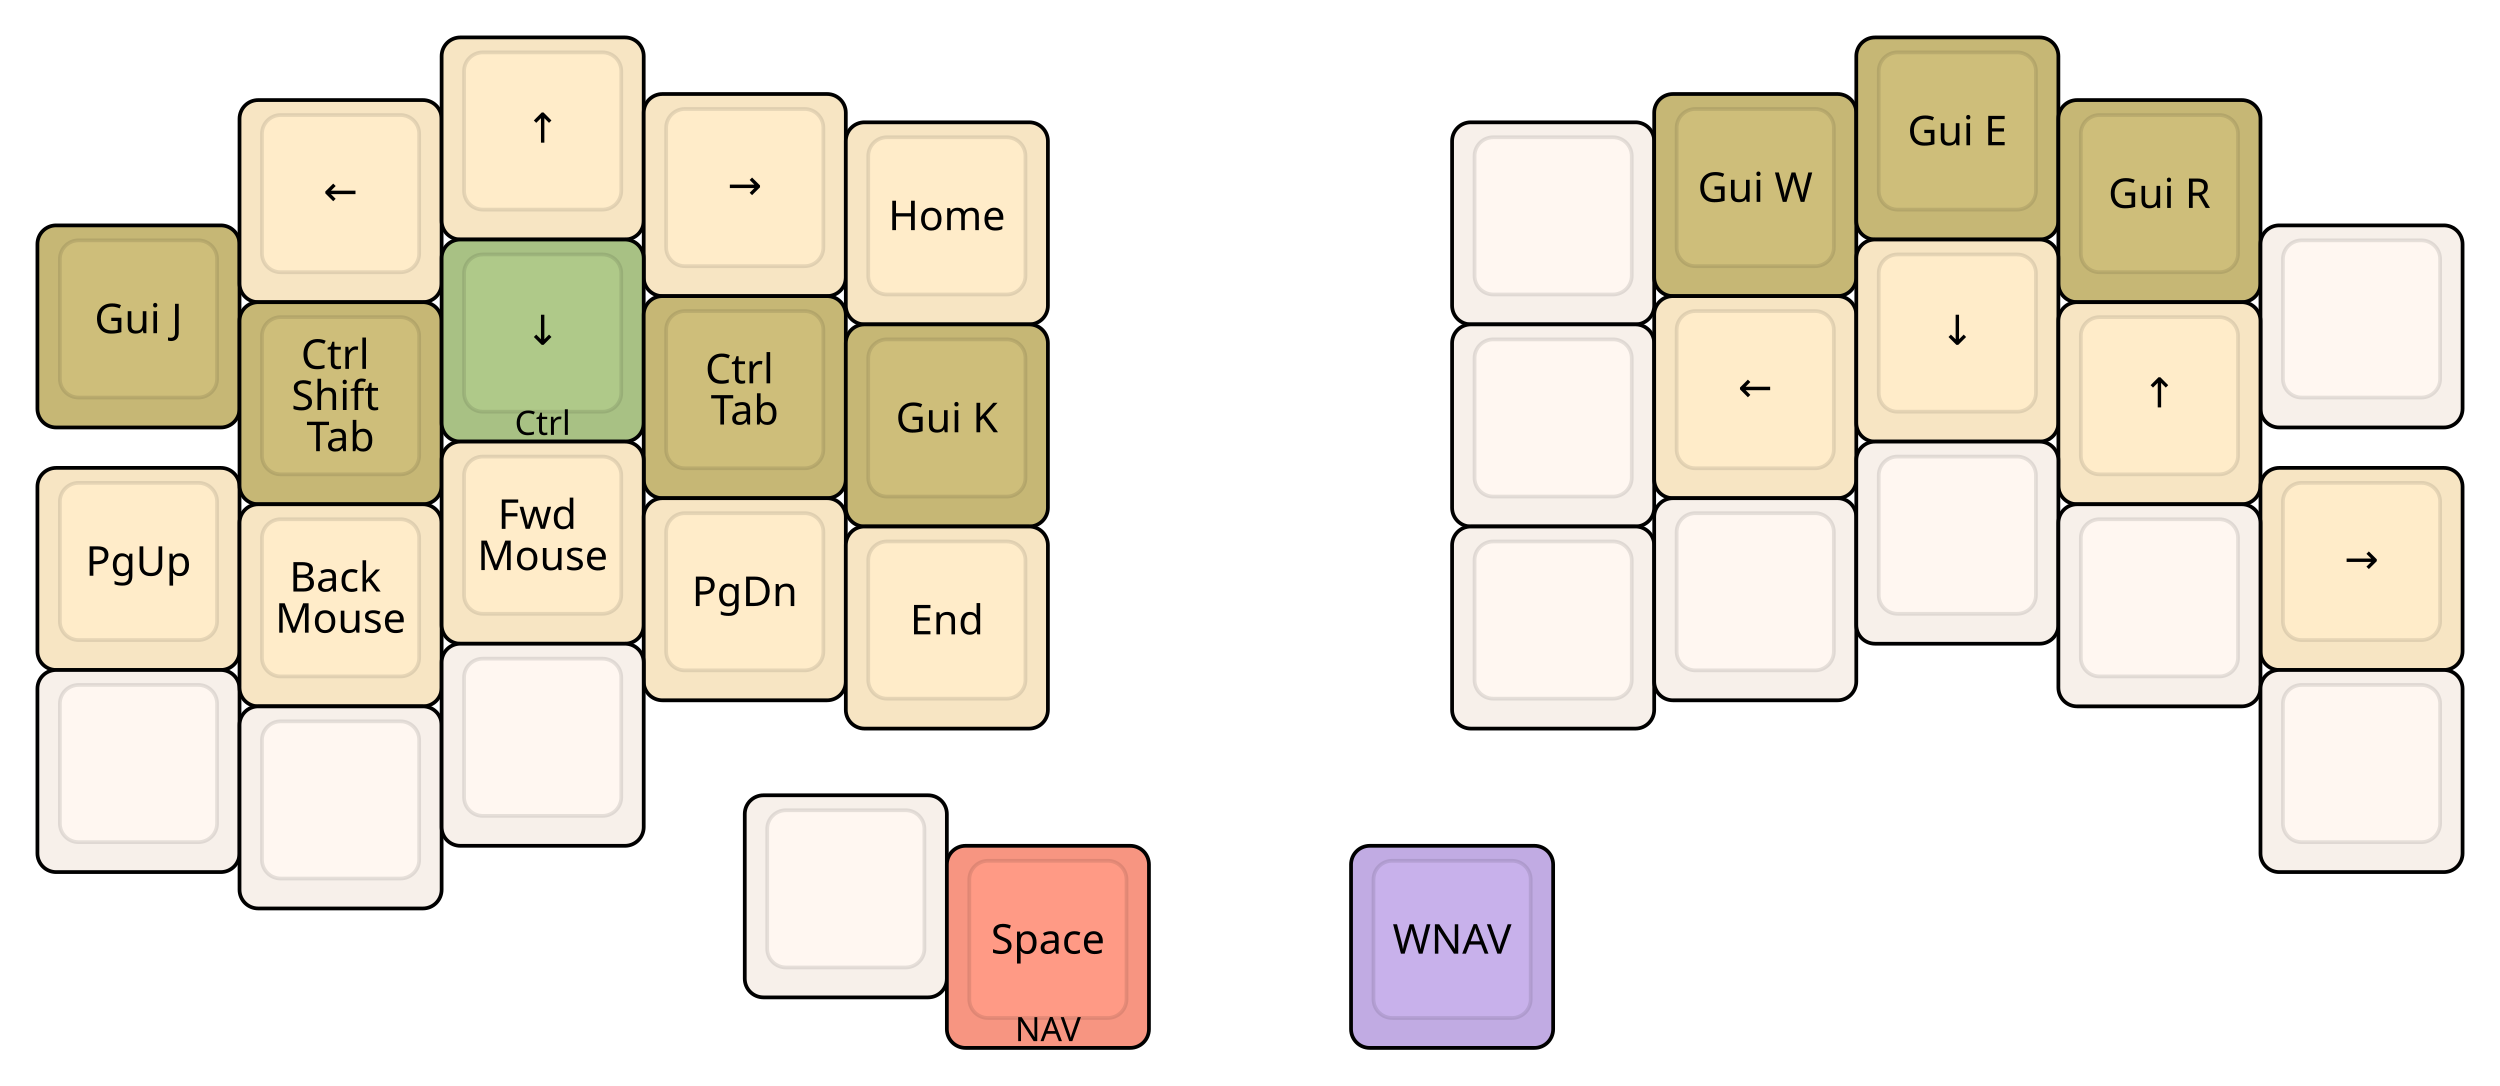
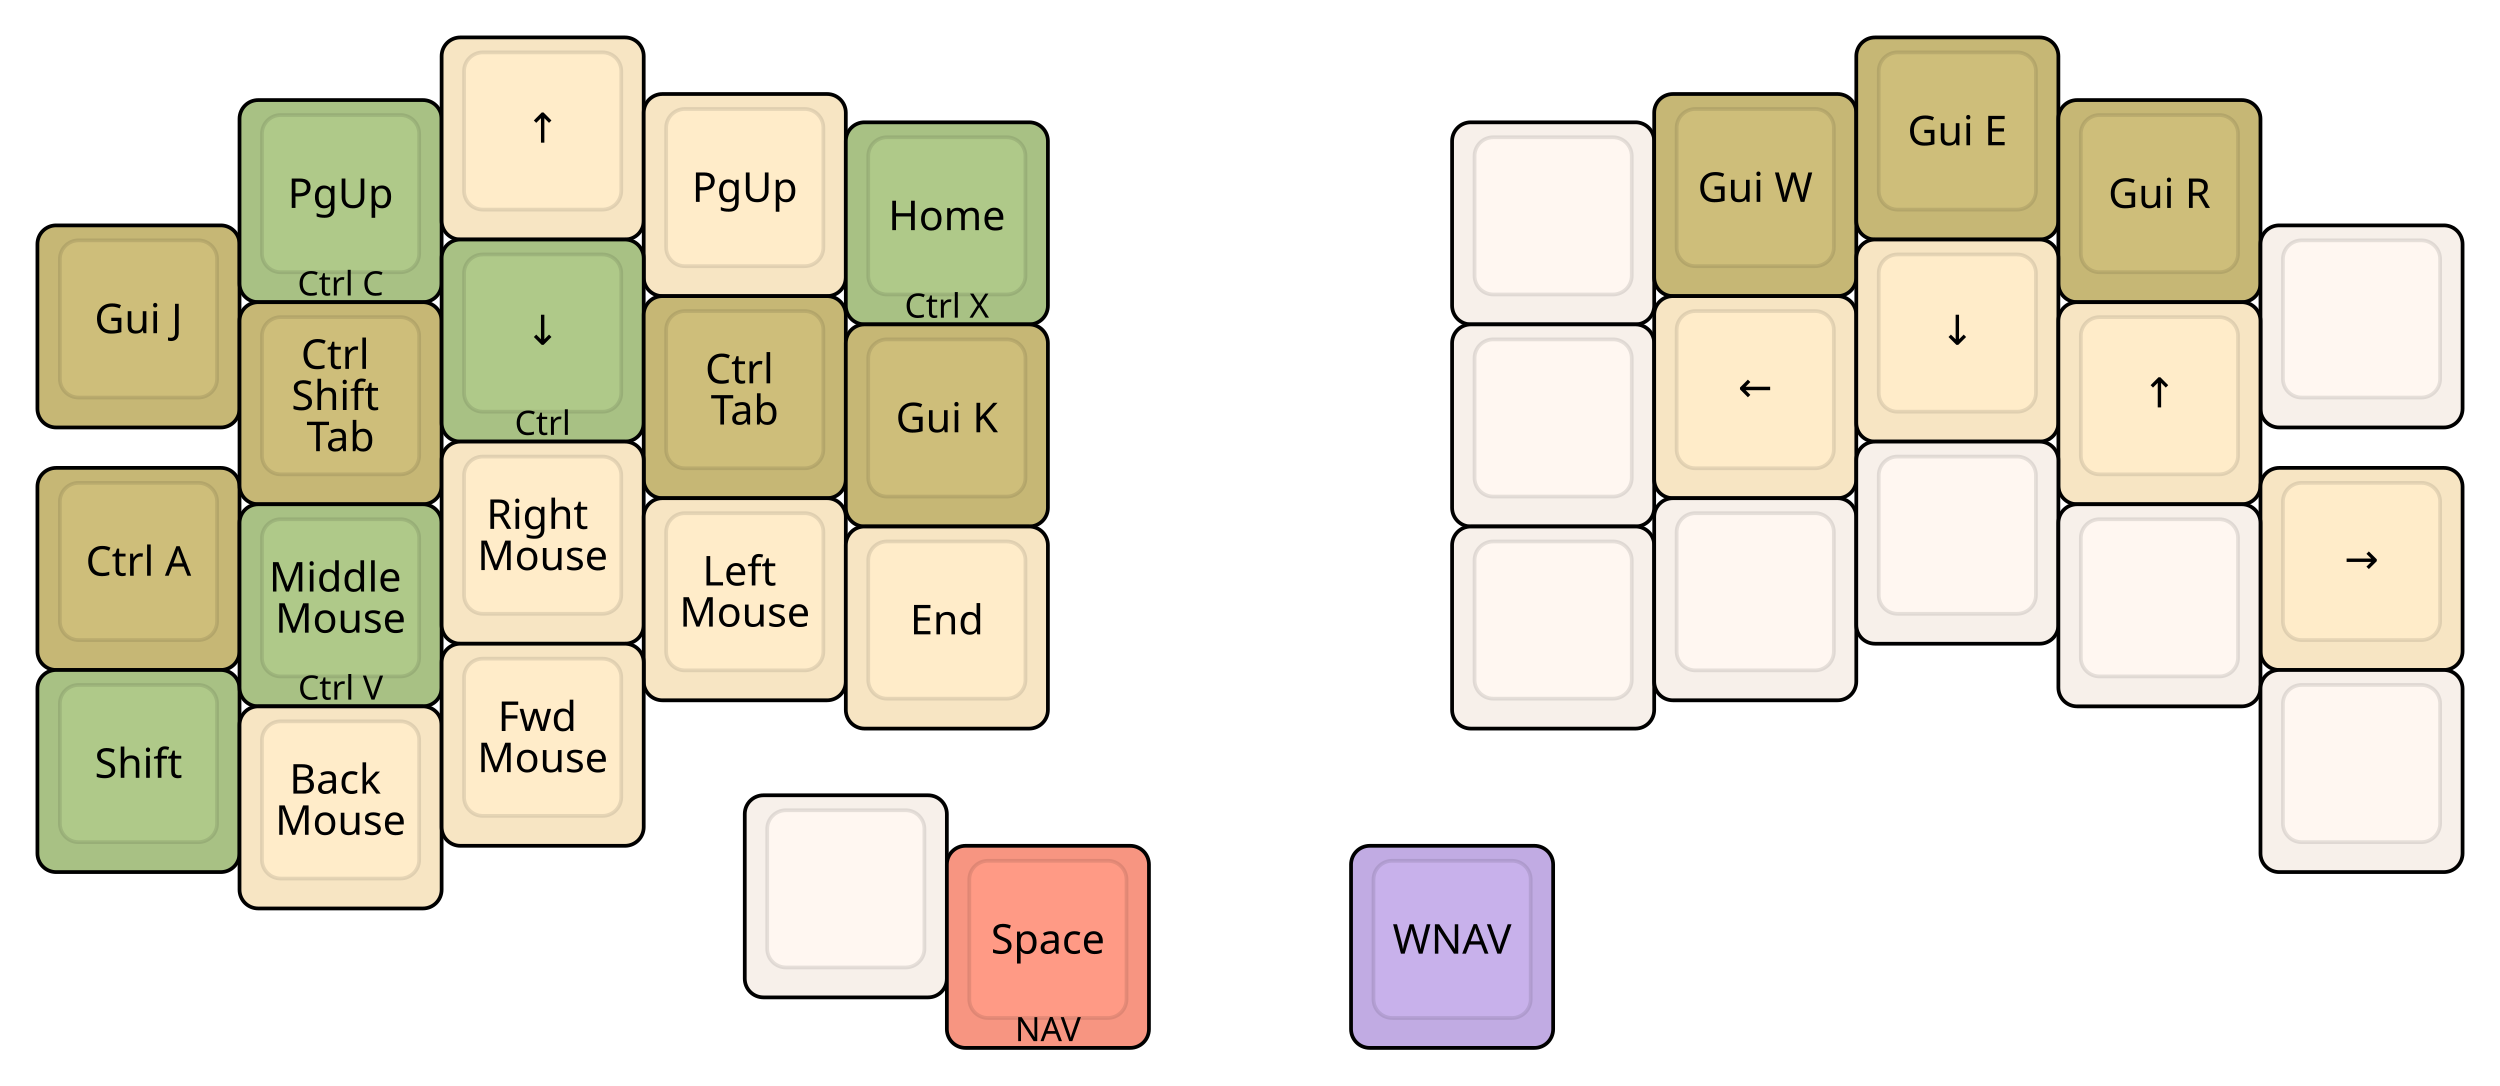
<svg xmlns="http://www.w3.org/2000/svg" width="668px" height="290x" viewBox="0 0 668 290">
  <style type="text/css">
    .keycap .border { stroke: black; stroke-width: 1; }
    .keycap .inner.border { stroke: rgba(0,0,0,.1); }
    .keycap { font-family: sans-serif; font-size: 11px}
    .keycap .sub { font-size: 9px}
  </style>
  <g class="keycap mod_implicit">
    <rect x="10" y="60.22" width="54" height="54" rx="5" fill="#c6b775" class="outer border" />
    <rect x="16" y="64.22" width="42" height="42" rx="5" fill="#cebe7a" class="inner border" />
    <text x="37" y="85.22" text-anchor="middle" dominant-baseline="middle" class="main">
      <tspan x="37" dy="0">Gui J</tspan>
    </text>
  </g>
-   <g class="keycap default">
-     <rect x="64" y="26.74" width="54" height="54" rx="5" fill="#f7e5c3" class="outer border" />
-     <rect x="70" y="30.74" width="42" height="42" rx="5" fill="#ffecc9" class="inner border" />
+   <g class="keycap mod_down">
+     <rect x="64" y="26.74" width="54" height="54" rx="5" fill="#a8c184" class="outer border" />
+     <rect x="70" y="30.74" width="42" height="42" rx="5" fill="#afc989" class="inner border" />
    <text x="91" y="51.74" text-anchor="middle" dominant-baseline="middle" class="main">
-       <tspan x="91" dy="0">←</tspan>
-     </text>
+       <tspan x="91" dy="0">PgUp</tspan>
+     </text>
+     <text x="91" y="78.94" text-anchor="middle" class="sub">Ctrl C</text>
  </g>
  <g class="keycap default">
    <rect x="118" y="10" width="54" height="54" rx="5" fill="#f7e5c3" class="outer border" />
    <rect x="124" y="14" width="42" height="42" rx="5" fill="#ffecc9" class="inner border" />
    <text x="145" y="35" text-anchor="middle" dominant-baseline="middle" class="main">
      <tspan x="145" dy="0">↑</tspan>
    </text>
  </g>
  <g class="keycap default">
    <rect x="172" y="25.12" width="54" height="54" rx="5" fill="#f7e5c3" class="outer border" />
    <rect x="178" y="29.12" width="42" height="42" rx="5" fill="#ffecc9" class="inner border" />
    <text x="199" y="50.12" text-anchor="middle" dominant-baseline="middle" class="main">
-       <tspan x="199" dy="0">→</tspan>
-     </text>
-   </g>
-   <g class="keycap default">
-     <rect x="226" y="32.68" width="54" height="54" rx="5" fill="#f7e5c3" class="outer border" />
-     <rect x="232" y="36.68" width="42" height="42" rx="5" fill="#ffecc9" class="inner border" />
+       <tspan x="199" dy="0">PgUp</tspan>
+     </text>
+   </g>
+   <g class="keycap mod_down">
+     <rect x="226" y="32.68" width="54" height="54" rx="5" fill="#a8c184" class="outer border" />
+     <rect x="232" y="36.68" width="42" height="42" rx="5" fill="#afc989" class="inner border" />
    <text x="253" y="57.68" text-anchor="middle" dominant-baseline="middle" class="main">
      <tspan x="253" dy="0">Home</tspan>
    </text>
+     <text x="253" y="84.88" text-anchor="middle" class="sub">Ctrl X</text>
  </g>
  <g class="keycap blank">
    <rect x="388" y="32.68" width="54" height="54" rx="5" fill="#f7f0ea" class="outer border" />
    <rect x="394" y="36.68" width="42" height="42" rx="5" fill="#fff7f1" class="inner border" />
  </g>
  <g class="keycap mod_implicit">
    <rect x="442" y="25.12" width="54" height="54" rx="5" fill="#c6b775" class="outer border" />
    <rect x="448" y="29.12" width="42" height="42" rx="5" fill="#cebe7a" class="inner border" />
    <text x="469" y="50.12" text-anchor="middle" dominant-baseline="middle" class="main">
      <tspan x="469" dy="0">Gui W</tspan>
    </text>
  </g>
  <g class="keycap mod_implicit">
    <rect x="496" y="10" width="54" height="54" rx="5" fill="#c6b775" class="outer border" />
    <rect x="502" y="14" width="42" height="42" rx="5" fill="#cebe7a" class="inner border" />
    <text x="523" y="35" text-anchor="middle" dominant-baseline="middle" class="main">
      <tspan x="523" dy="0">Gui E</tspan>
    </text>
  </g>
  <g class="keycap mod_implicit">
    <rect x="550" y="26.74" width="54" height="54" rx="5" fill="#c6b775" class="outer border" />
    <rect x="556" y="30.74" width="42" height="42" rx="5" fill="#cebe7a" class="inner border" />
    <text x="577" y="51.74" text-anchor="middle" dominant-baseline="middle" class="main">
      <tspan x="577" dy="0">Gui R</tspan>
    </text>
  </g>
  <g class="keycap blank">
    <rect x="604" y="60.22" width="54" height="54" rx="5" fill="#f7f0ea" class="outer border" />
    <rect x="610" y="64.22" width="42" height="42" rx="5" fill="#fff7f1" class="inner border" />
  </g>
-   <g class="keycap default">
-     <rect x="10" y="125.02" width="54" height="54" rx="5" fill="#f7e5c3" class="outer border" />
-     <rect x="16" y="129.02" width="42" height="42" rx="5" fill="#ffecc9" class="inner border" />
+   <g class="keycap mod_implicit">
+     <rect x="10" y="125.02" width="54" height="54" rx="5" fill="#c6b775" class="outer border" />
+     <rect x="16" y="129.02" width="42" height="42" rx="5" fill="#cebe7a" class="inner border" />
    <text x="37" y="150.02" text-anchor="middle" dominant-baseline="middle" class="main">
-       <tspan x="37" dy="0">PgUp</tspan>
+       <tspan x="37" dy="0">Ctrl A</tspan>
    </text>
  </g>
  <g class="keycap mod_implicit">
    <rect x="64" y="80.74" width="54" height="54" rx="5" fill="#c6b775" class="outer border" />
    <rect x="70" y="84.74" width="42" height="42" rx="5" fill="#cebe7a" class="inner border" />
    <text x="91" y="94.74" text-anchor="middle" dominant-baseline="middle" class="main">
      <tspan x="91" dy="0">Ctrl</tspan>
      <tspan x="91" dy="11">Shift</tspan>
      <tspan x="91" dy="11">Tab</tspan>
    </text>
  </g>
  <g class="keycap mod_down">
    <rect x="118" y="64" width="54" height="54" rx="5" fill="#a8c184" class="outer border" />
    <rect x="124" y="68" width="42" height="42" rx="5" fill="#afc989" class="inner border" />
    <text x="145" y="89" text-anchor="middle" dominant-baseline="middle" class="main">
      <tspan x="145" dy="0">↓</tspan>
    </text>
    <text x="145" y="116.2" text-anchor="middle" class="sub">Ctrl</text>
  </g>
  <g class="keycap mod_implicit">
    <rect x="172" y="79.12" width="54" height="54" rx="5" fill="#c6b775" class="outer border" />
    <rect x="178" y="83.12" width="42" height="42" rx="5" fill="#cebe7a" class="inner border" />
    <text x="199" y="98.62" text-anchor="middle" dominant-baseline="middle" class="main">
      <tspan x="199" dy="0">Ctrl</tspan>
      <tspan x="199" dy="11">Tab</tspan>
    </text>
  </g>
  <g class="keycap mod_implicit">
    <rect x="226" y="86.68" width="54" height="54" rx="5" fill="#c6b775" class="outer border" />
    <rect x="232" y="90.68" width="42" height="42" rx="5" fill="#cebe7a" class="inner border" />
    <text x="253" y="111.68" text-anchor="middle" dominant-baseline="middle" class="main">
      <tspan x="253" dy="0">Gui K</tspan>
    </text>
  </g>
  <g class="keycap blank">
    <rect x="388" y="86.68" width="54" height="54" rx="5" fill="#f7f0ea" class="outer border" />
    <rect x="394" y="90.68" width="42" height="42" rx="5" fill="#fff7f1" class="inner border" />
  </g>
  <g class="keycap default">
    <rect x="442" y="79.12" width="54" height="54" rx="5" fill="#f7e5c3" class="outer border" />
    <rect x="448" y="83.12" width="42" height="42" rx="5" fill="#ffecc9" class="inner border" />
    <text x="469" y="104.12" text-anchor="middle" dominant-baseline="middle" class="main">
      <tspan x="469" dy="0">←</tspan>
    </text>
  </g>
  <g class="keycap default">
    <rect x="496" y="64" width="54" height="54" rx="5" fill="#f7e5c3" class="outer border" />
    <rect x="502" y="68" width="42" height="42" rx="5" fill="#ffecc9" class="inner border" />
    <text x="523" y="89" text-anchor="middle" dominant-baseline="middle" class="main">
      <tspan x="523" dy="0">↓</tspan>
    </text>
  </g>
  <g class="keycap default">
    <rect x="550" y="80.74" width="54" height="54" rx="5" fill="#f7e5c3" class="outer border" />
    <rect x="556" y="84.74" width="42" height="42" rx="5" fill="#ffecc9" class="inner border" />
    <text x="577" y="105.74" text-anchor="middle" dominant-baseline="middle" class="main">
      <tspan x="577" dy="0">↑</tspan>
    </text>
  </g>
  <g class="keycap default">
    <rect x="604" y="125.02" width="54" height="54" rx="5" fill="#f7e5c3" class="outer border" />
    <rect x="610" y="129.02" width="42" height="42" rx="5" fill="#ffecc9" class="inner border" />
    <text x="631" y="150.02" text-anchor="middle" dominant-baseline="middle" class="main">
      <tspan x="631" dy="0">→</tspan>
    </text>
  </g>
-   <g class="keycap blank">
-     <rect x="10" y="179.02" width="54" height="54" rx="5" fill="#f7f0ea" class="outer border" />
-     <rect x="16" y="183.02" width="42" height="42" rx="5" fill="#fff7f1" class="inner border" />
-   </g>
-   <g class="keycap default">
-     <rect x="64" y="134.74" width="54" height="54" rx="5" fill="#f7e5c3" class="outer border" />
-     <rect x="70" y="138.74" width="42" height="42" rx="5" fill="#ffecc9" class="inner border" />
+   <g class="keycap mod_down">
+     <rect x="10" y="179.02" width="54" height="54" rx="5" fill="#a8c184" class="outer border" />
+     <rect x="16" y="183.02" width="42" height="42" rx="5" fill="#afc989" class="inner border" />
+     <text x="37" y="204.02" text-anchor="middle" dominant-baseline="middle" class="main">
+       <tspan x="37" dy="0">Shift</tspan>
+     </text>
+   </g>
+   <g class="keycap mod_down">
+     <rect x="64" y="134.74" width="54" height="54" rx="5" fill="#a8c184" class="outer border" />
+     <rect x="70" y="138.74" width="42" height="42" rx="5" fill="#afc989" class="inner border" />
    <text x="91" y="154.24" text-anchor="middle" dominant-baseline="middle" class="main">
-       <tspan x="91" dy="0">Back</tspan>
+       <tspan x="91" dy="0">Middle</tspan>
      <tspan x="91" dy="11">Mouse</tspan>
    </text>
+     <text x="91" y="186.94" text-anchor="middle" class="sub">Ctrl V</text>
  </g>
  <g class="keycap default">
    <rect x="118" y="118" width="54" height="54" rx="5" fill="#f7e5c3" class="outer border" />
    <rect x="124" y="122" width="42" height="42" rx="5" fill="#ffecc9" class="inner border" />
    <text x="145" y="137.5" text-anchor="middle" dominant-baseline="middle" class="main">
-       <tspan x="145" dy="0">Fwd</tspan>
+       <tspan x="145" dy="0">Right</tspan>
      <tspan x="145" dy="11">Mouse</tspan>
    </text>
  </g>
  <g class="keycap default">
    <rect x="172" y="133.12" width="54" height="54" rx="5" fill="#f7e5c3" class="outer border" />
    <rect x="178" y="137.12" width="42" height="42" rx="5" fill="#ffecc9" class="inner border" />
-     <text x="199" y="158.12" text-anchor="middle" dominant-baseline="middle" class="main">
-       <tspan x="199" dy="0">PgDn</tspan>
+     <text x="199" y="152.62" text-anchor="middle" dominant-baseline="middle" class="main">
+       <tspan x="199" dy="0">Left</tspan>
+       <tspan x="199" dy="11">Mouse</tspan>
    </text>
  </g>
  <g class="keycap default">
    <rect x="226" y="140.68" width="54" height="54" rx="5" fill="#f7e5c3" class="outer border" />
    <rect x="232" y="144.68" width="42" height="42" rx="5" fill="#ffecc9" class="inner border" />
    <text x="253" y="165.68" text-anchor="middle" dominant-baseline="middle" class="main">
      <tspan x="253" dy="0">End</tspan>
    </text>
  </g>
  <g class="keycap blank">
    <rect x="388" y="140.68" width="54" height="54" rx="5" fill="#f7f0ea" class="outer border" />
    <rect x="394" y="144.68" width="42" height="42" rx="5" fill="#fff7f1" class="inner border" />
  </g>
  <g class="keycap blank">
    <rect x="442" y="133.12" width="54" height="54" rx="5" fill="#f7f0ea" class="outer border" />
    <rect x="448" y="137.12" width="42" height="42" rx="5" fill="#fff7f1" class="inner border" />
  </g>
  <g class="keycap blank">
    <rect x="496" y="118" width="54" height="54" rx="5" fill="#f7f0ea" class="outer border" />
    <rect x="502" y="122" width="42" height="42" rx="5" fill="#fff7f1" class="inner border" />
  </g>
  <g class="keycap blank">
    <rect x="550" y="134.74" width="54" height="54" rx="5" fill="#f7f0ea" class="outer border" />
    <rect x="556" y="138.74" width="42" height="42" rx="5" fill="#fff7f1" class="inner border" />
  </g>
  <g class="keycap blank">
    <rect x="604" y="179.02" width="54" height="54" rx="5" fill="#f7f0ea" class="outer border" />
    <rect x="610" y="183.02" width="42" height="42" rx="5" fill="#fff7f1" class="inner border" />
  </g>
-   <g class="keycap blank">
-     <rect x="64" y="188.74" width="54" height="54" rx="5" fill="#f7f0ea" class="outer border" />
-     <rect x="70" y="192.74" width="42" height="42" rx="5" fill="#fff7f1" class="inner border" />
-   </g>
-   <g class="keycap blank">
-     <rect x="118" y="172" width="54" height="54" rx="5" fill="#f7f0ea" class="outer border" />
-     <rect x="124" y="176" width="42" height="42" rx="5" fill="#fff7f1" class="inner border" />
+   <g class="keycap default">
+     <rect x="64" y="188.74" width="54" height="54" rx="5" fill="#f7e5c3" class="outer border" />
+     <rect x="70" y="192.74" width="42" height="42" rx="5" fill="#ffecc9" class="inner border" />
+     <text x="91" y="208.24" text-anchor="middle" dominant-baseline="middle" class="main">
+       <tspan x="91" dy="0">Back</tspan>
+       <tspan x="91" dy="11">Mouse</tspan>
+     </text>
+   </g>
+   <g class="keycap default">
+     <rect x="118" y="172" width="54" height="54" rx="5" fill="#f7e5c3" class="outer border" />
+     <rect x="124" y="176" width="42" height="42" rx="5" fill="#ffecc9" class="inner border" />
+     <text x="145" y="191.5" text-anchor="middle" dominant-baseline="middle" class="main">
+       <tspan x="145" dy="0">Fwd</tspan>
+       <tspan x="145" dy="11">Mouse</tspan>
+     </text>
  </g>
  <g class="keycap blank">
    <rect x="199" y="212.5" width="54" height="54" rx="5" fill="#f7f0ea" class="outer border" />
    <rect x="205" y="216.5" width="42" height="42" rx="5" fill="#fff7f1" class="inner border" />
  </g>
  <g class="keycap active_layer">
    <rect x="253" y="226" width="54" height="54" rx="5" fill="#f79581" class="outer border" />
    <rect x="259" y="230" width="42" height="42" rx="5" fill="#ff9a85" class="inner border" />
    <text x="280" y="251" text-anchor="middle" dominant-baseline="middle" class="main">
      <tspan x="280" dy="0">Space</tspan>
    </text>
    <text x="280" y="278.2" text-anchor="middle" class="sub">NAV</text>
  </g>
  <g class="keycap layer_down">
    <rect x="361" y="226" width="54" height="54" rx="5" fill="#c1abe3" class="outer border" />
    <rect x="367" y="230" width="42" height="42" rx="5" fill="#c8b1eb" class="inner border" />
    <text x="388" y="251" text-anchor="middle" dominant-baseline="middle" class="main">
      <tspan x="388" dy="0">WNAV</tspan>
    </text>
  </g>
</svg>
